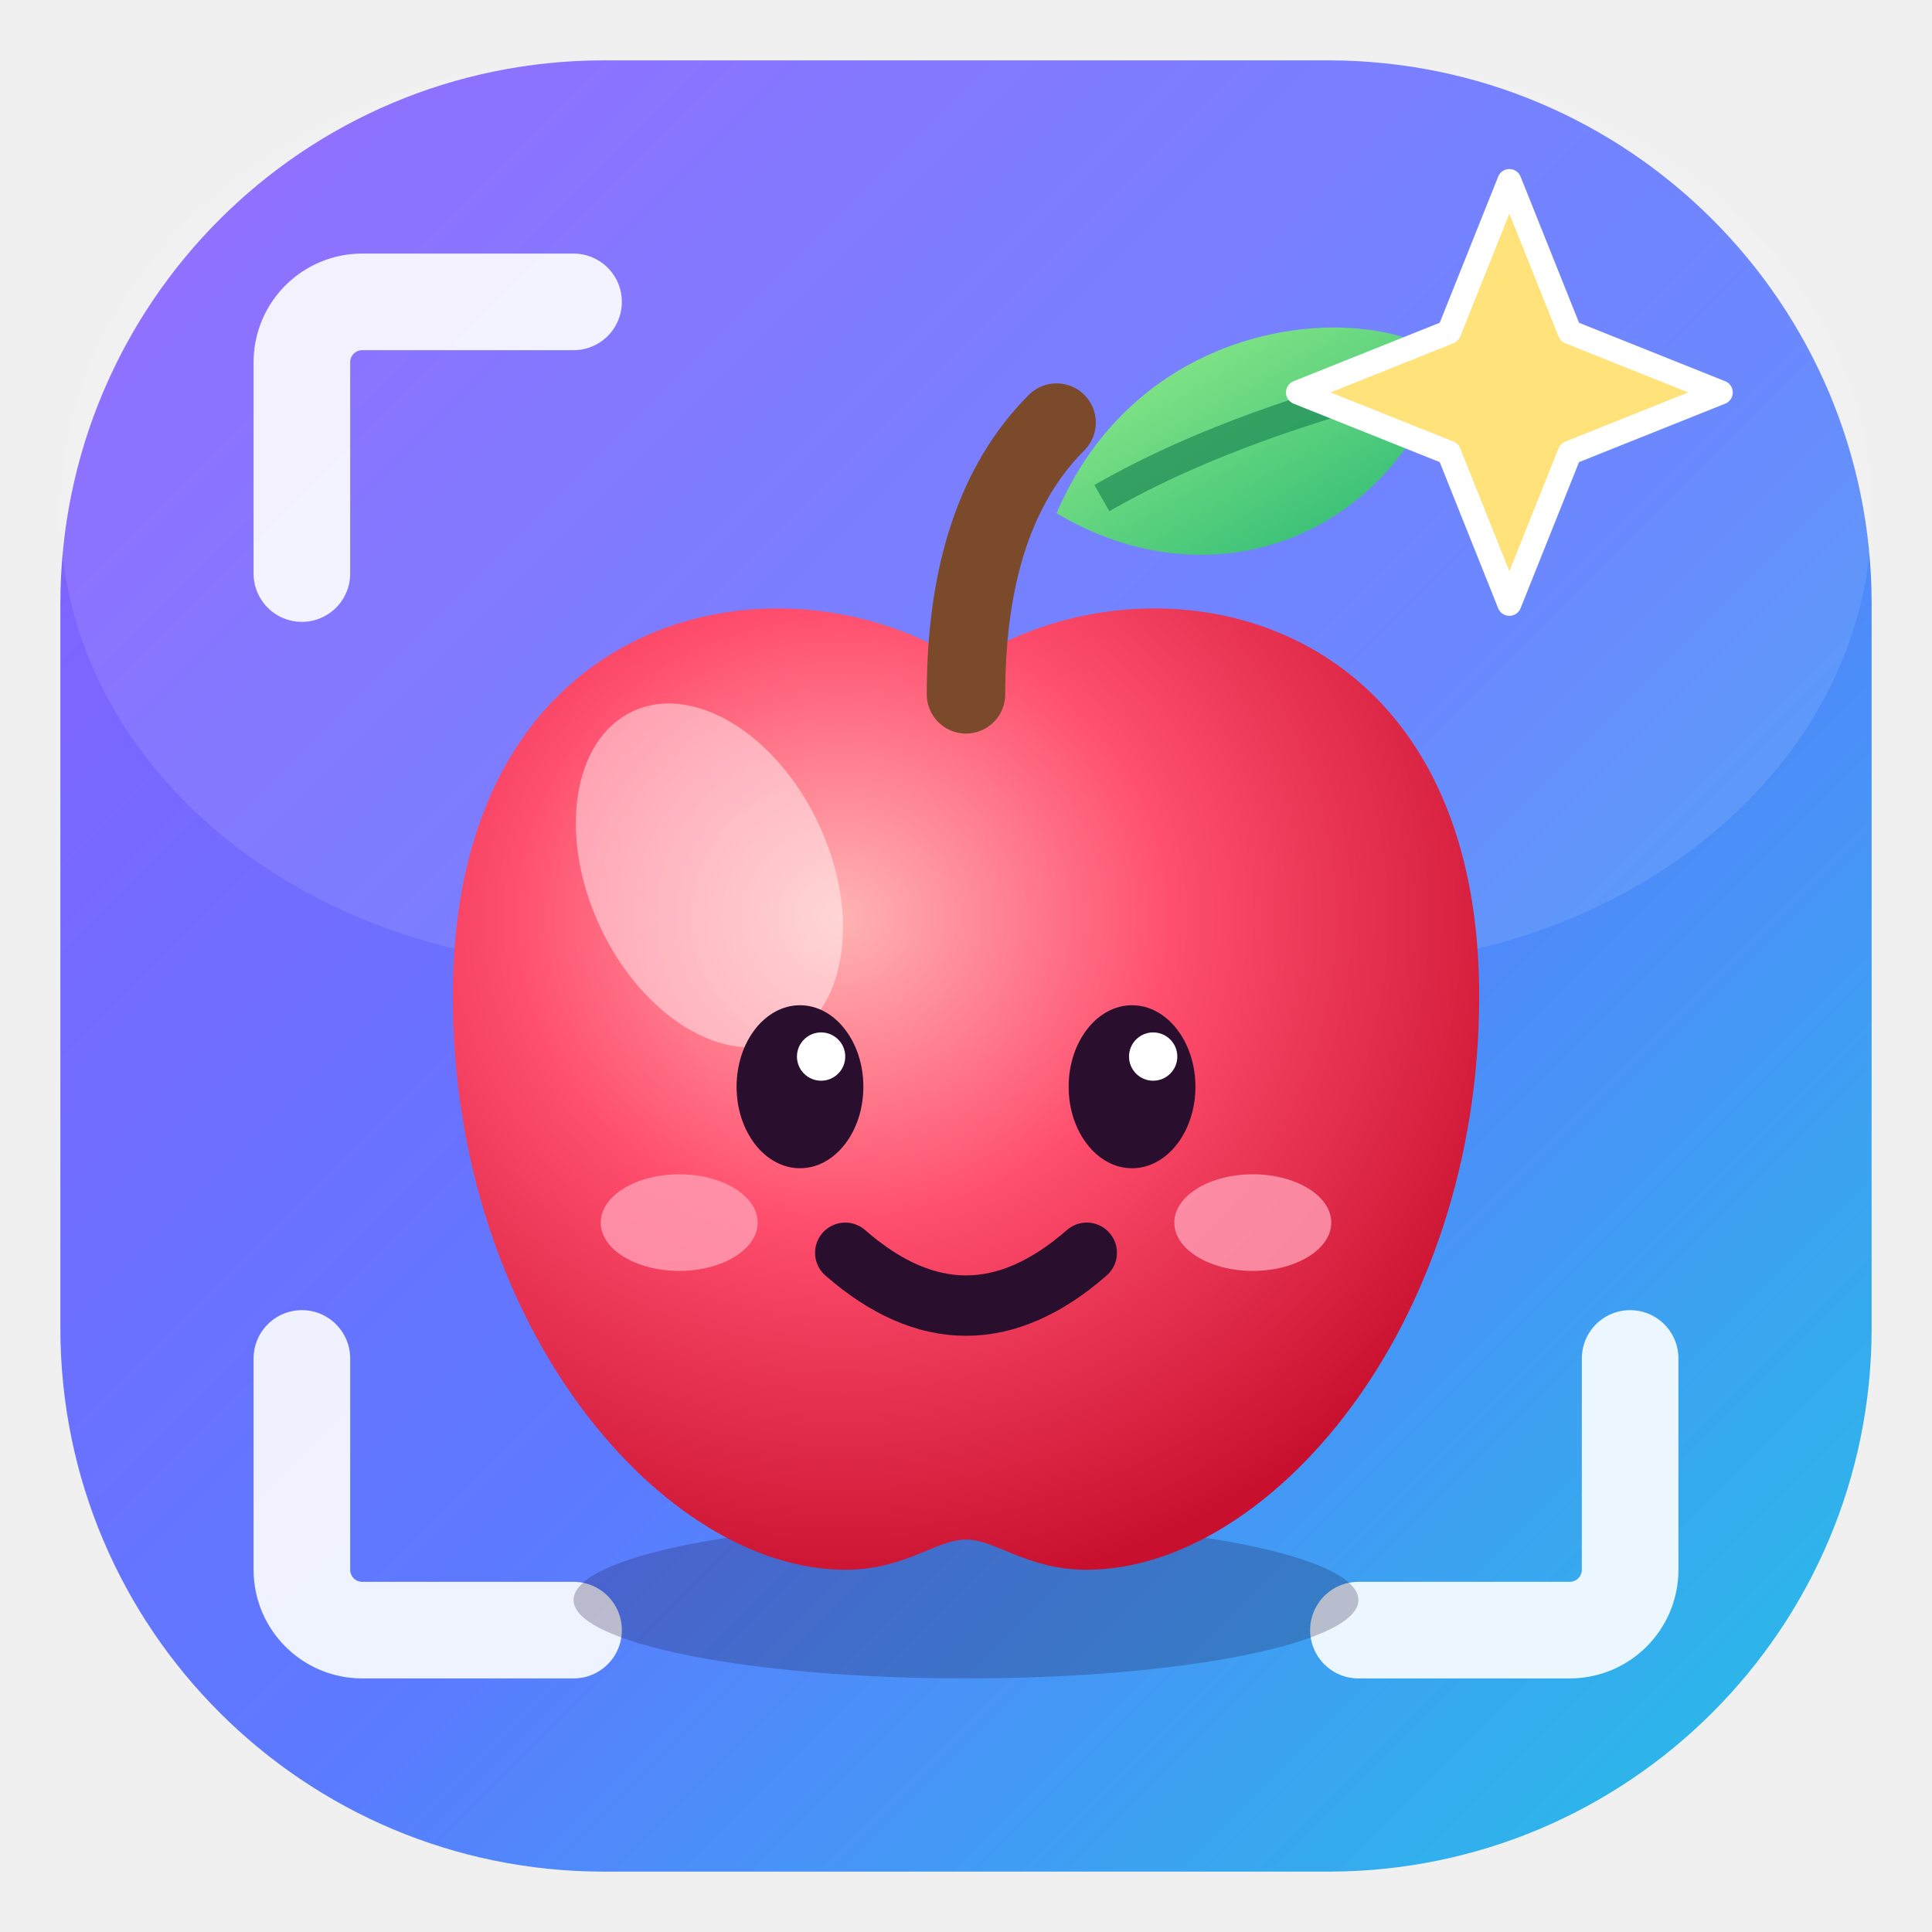
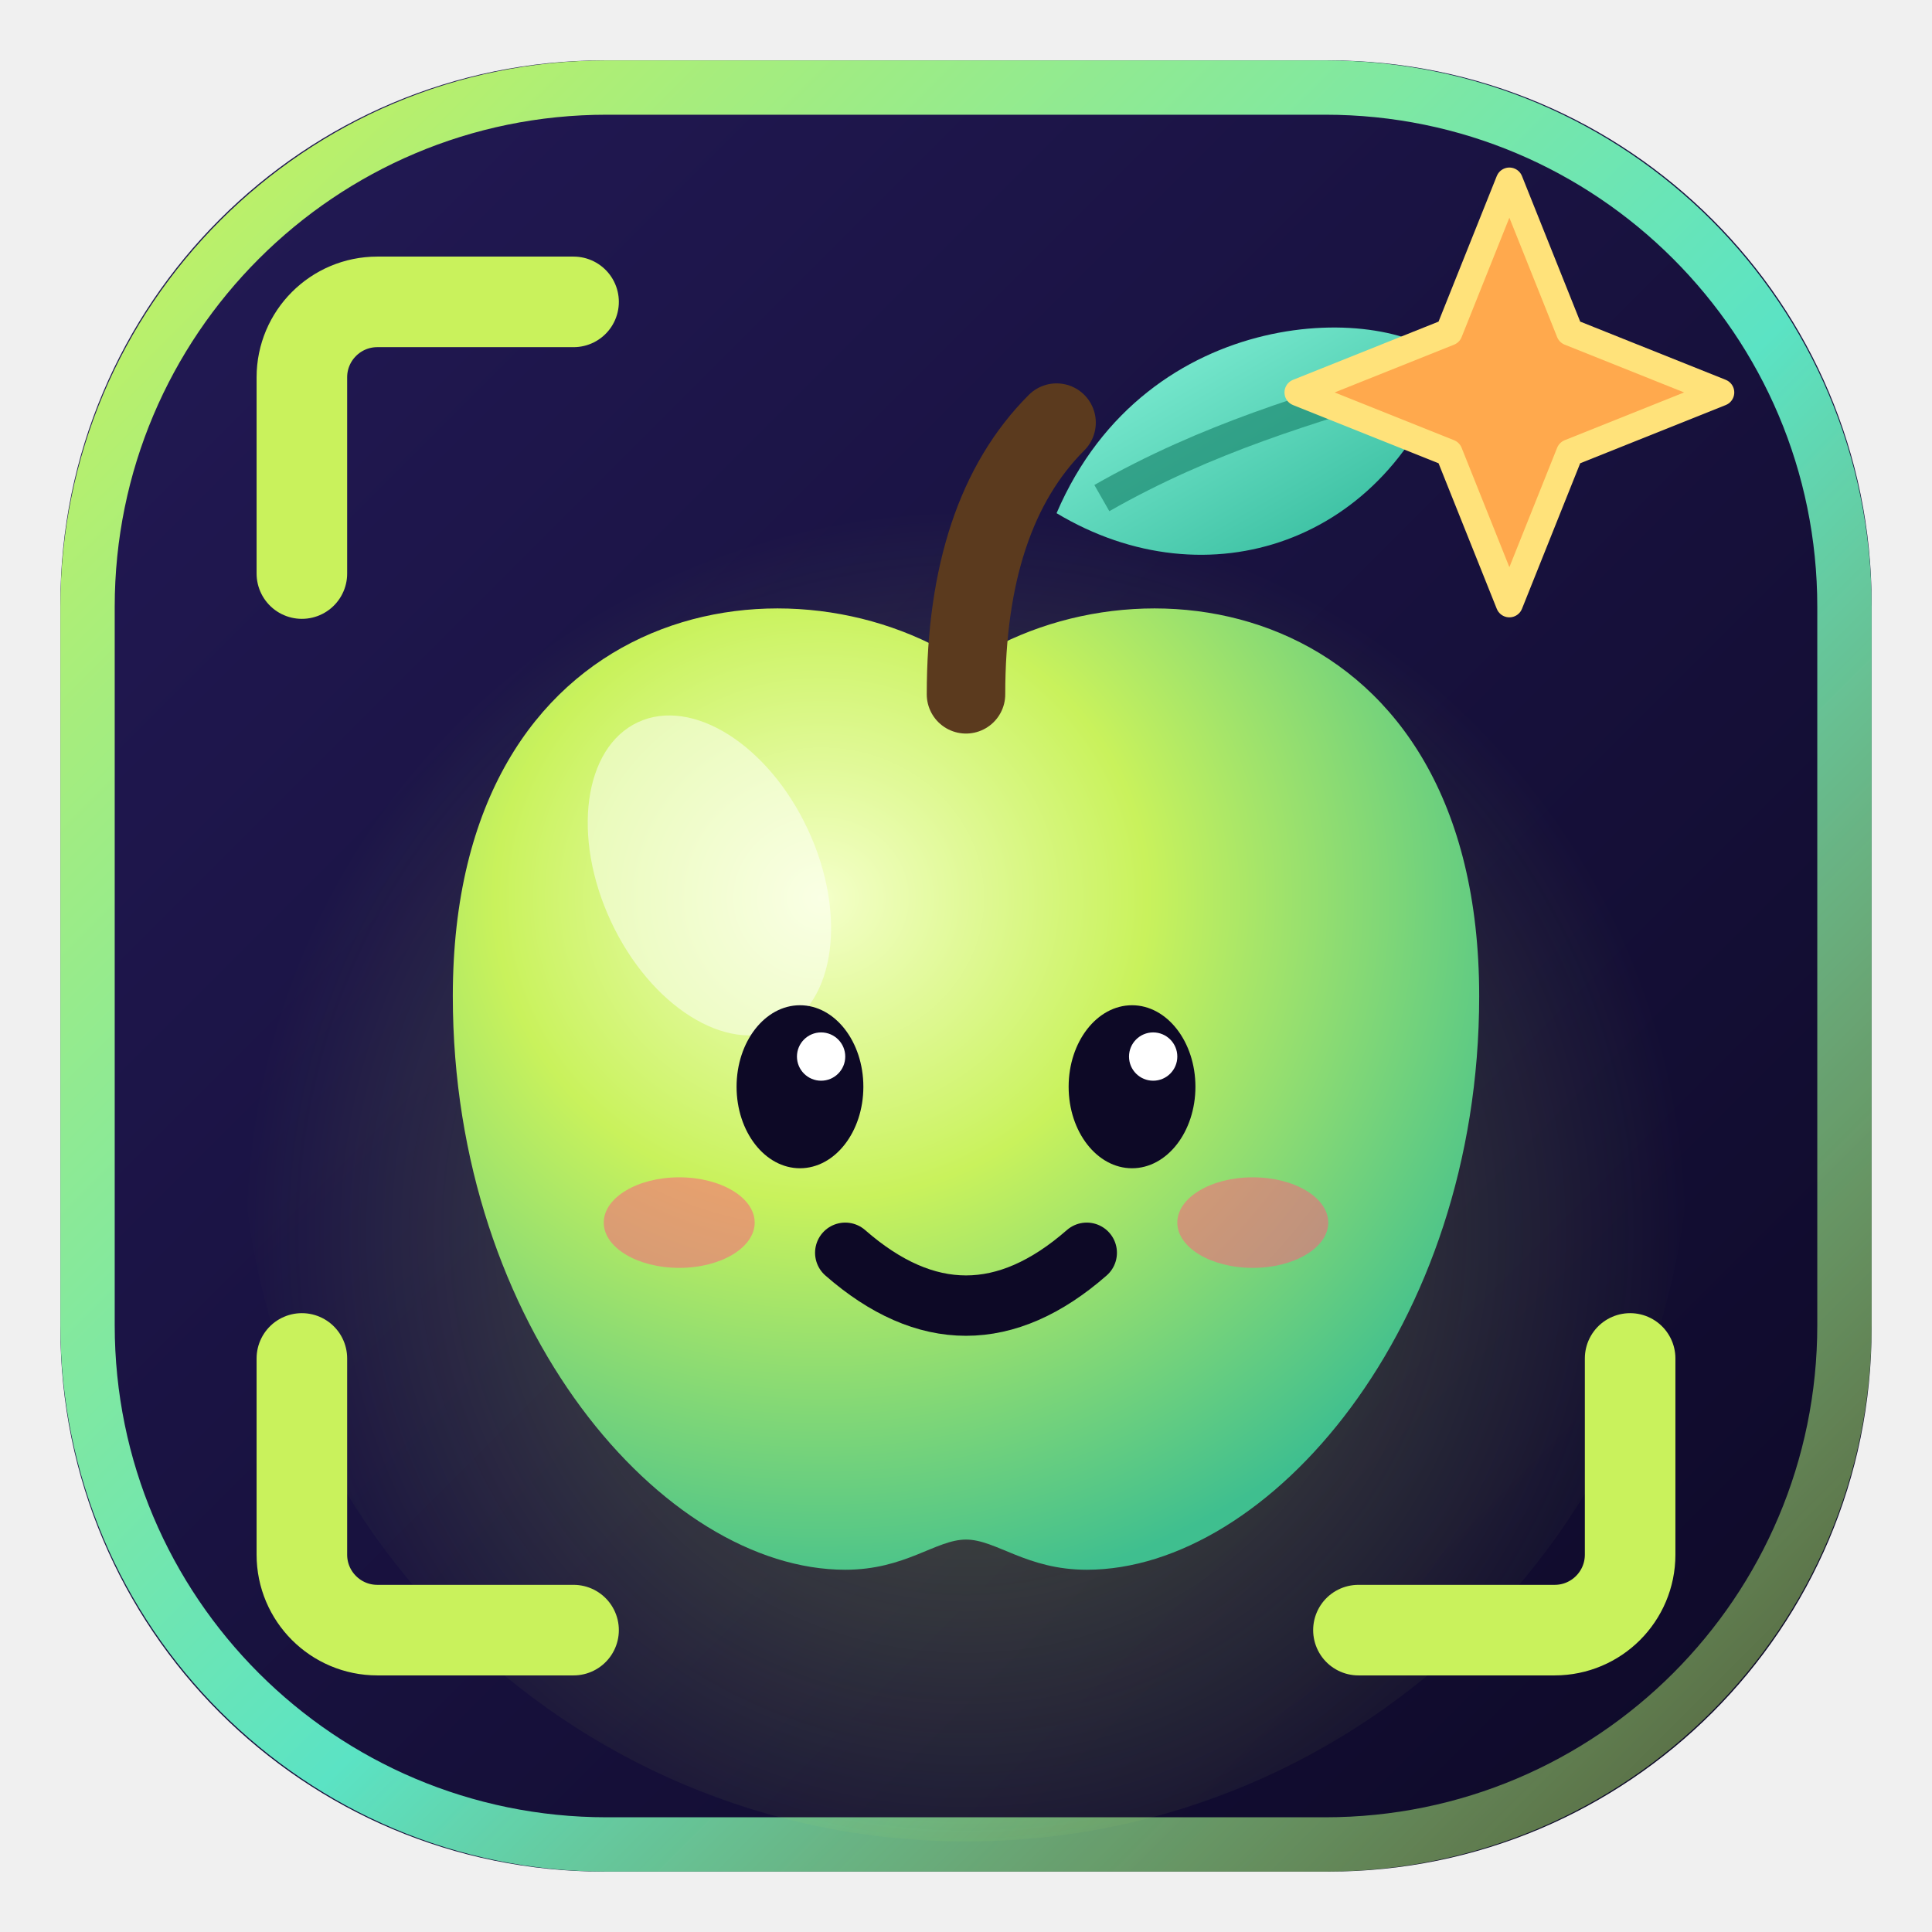
<svg xmlns="http://www.w3.org/2000/svg" viewBox="0 0 64 64">
  <defs>
-     <linearGradient id="bg" x1="0" y1="0" x2="1" y2="1">
-       <stop offset="0" stop-color="#8B5CFF" />
-       <stop offset=".55" stop-color="#5B7BFF" />
-       <stop offset="1" stop-color="#22C3E6" />
+     <linearGradient id="tile" x1="0" y1="0" x2="1" y2="1">
+       <stop offset="0" stop-color="#231A57" />
+       <stop offset="1" stop-color="#0D0926" />
    </linearGradient>
-     <radialGradient id="fruit" cx="38%" cy="32%" r="72%">
-       <stop offset="0" stop-color="#FFB3B3" />
-       <stop offset=".45" stop-color="#FF4D6D" />
-       <stop offset="1" stop-color="#C8102E" />
+     <linearGradient id="rim" x1="0" y1="0" x2="1" y2="1">
+       <stop offset="0" stop-color="#C9F25C" />
+       <stop offset=".55" stop-color="#5BE3C4" />
+       <stop offset="1" stop-color="#C9F25C" stop-opacity=".35" />
+     </linearGradient>
+     <radialGradient id="fruit" cx="36%" cy="30%" r="75%">
+       <stop offset="0" stop-color="#F4FFC9" />
+       <stop offset=".42" stop-color="#C9F25C" />
+       <stop offset="1" stop-color="#3FBF8F" />
    </radialGradient>
    <linearGradient id="leaf" x1="0" y1="0" x2="1" y2="1">
-       <stop offset="0" stop-color="#9BF08A" />
-       <stop offset="1" stop-color="#22B573" />
+       <stop offset="0" stop-color="#8BF5DC" />
+       <stop offset="1" stop-color="#2BB596" />
    </linearGradient>
+     <radialGradient id="glow" cx="50%" cy="58%" r="50%">
+       <stop offset="0" stop-color="#C9F25C" stop-opacity=".35" />
+       <stop offset="1" stop-color="#C9F25C" stop-opacity="0" />
+     </radialGradient>
    <style>
      .star { transform-origin: 50px 13px; animation: tw 2.4s ease-in-out infinite; }
      .eye { transform-box: fill-box; transform-origin: center; animation: blink 4.5s infinite; }
-       @keyframes tw { 0%, 100% { transform: scale(.75) rotate(0deg); opacity: .8; } 50% { transform: scale(1.15) rotate(20deg); opacity: 1; } }
+       @keyframes tw { 0%, 100% { transform: scale(.75) rotate(0deg); opacity: .85; } 50% { transform: scale(1.15) rotate(20deg); opacity: 1; } }
      @keyframes blink { 0%, 92%, 100% { transform: scaleY(1); } 95% { transform: scaleY(.1); } }
      @media (prefers-reduced-motion: reduce) { .star, .eye { animation: none; } }
    </style>
  </defs>
-   <rect x="2" y="2" width="60" height="60" rx="18" fill="url(#bg)" />
-   <rect x="2" y="2" width="60" height="30" rx="18" fill="#fff" opacity=".10" />
-   <g fill="none" stroke="#fff" stroke-width="3.2" stroke-linecap="round" opacity=".9">
-     <path d="M10 19 V12 a2 2 0 0 1 2-2 H19" />
-     <path d="M45 10 H52 a2 2 0 0 1 2 2 V19" opacity="0" />
-     <path d="M10 45 V52 a2 2 0 0 0 2 2 H19" />
-     <path d="M54 45 V52 a2 2 0 0 1-2 2 H45" />
+   <rect x="2" y="2" width="60" height="60" rx="18" fill="url(#tile)" />
+   <rect x="2.9" y="2.9" width="58.2" height="58.2" rx="17.2" fill="none" stroke="url(#rim)" stroke-width="1.8" />
+   <circle cx="32" cy="37" r="24" fill="url(#glow)" />
+   <g fill="none" stroke="#C9F25C" stroke-width="3" stroke-linecap="round">
+     <path d="M10 19 V12.5 a2.5 2.5 0 0 1 2.5-2.5 H19" />
+     <path d="M10 45 V51.5 a2.5 2.5 0 0 0 2.5 2.5 H19" />
+     <path d="M54 45 V51.5 a2.5 2.5 0 0 1-2.5 2.5 H45" />
  </g>
-   <ellipse cx="32" cy="53" rx="13" ry="2.6" fill="#1B1240" opacity=".25" />
  <path d="M32 22 C26 18 15 20 15 33 C15 44 22 52 28 52 C30 52 31 51 32 51 C33 51 34 52 36 52 C42 52 49 44 49 33 C49 20 38 18 32 22 Z" fill="url(#fruit)" />
-   <ellipse cx="23.5" cy="29" rx="4" ry="6" fill="#fff" opacity=".45" transform="rotate(-25 23.5 29)" />
-   <path d="M32 23 C32 19 33 16 35 14" stroke="#7A4A2A" stroke-width="2.6" stroke-linecap="round" fill="none" />
+   <ellipse cx="23.5" cy="29" rx="3.6" ry="5.6" fill="#fff" opacity=".5" transform="rotate(-25 23.5 29)" />
+   <path d="M32 23 C32 19 33 16 35 14" stroke="#5B3A1E" stroke-width="2.6" stroke-linecap="round" fill="none" />
  <path d="M35 17 C38 10 46 10 48 12 C46 18 40 20 35 17 Z" fill="url(#leaf)" />
-   <path d="M36.5 16.5 C40 14.5 43.5 13.5 46.5 12.6" stroke="#1E8A55" stroke-width="1" fill="none" opacity=".7" />
-   <ellipse class="eye" cx="26.5" cy="36" rx="2.1" ry="2.7" fill="#2A0E2E" />
-   <ellipse class="eye" cx="37.5" cy="36" rx="2.1" ry="2.7" fill="#2A0E2E" />
+   <path d="M36.5 16.5 C40 14.5 43.5 13.5 46.5 12.6" stroke="#1E8A72" stroke-width="1" fill="none" opacity=".7" />
+   <ellipse class="eye" cx="26.5" cy="36" rx="2.1" ry="2.7" fill="#0D0926" />
+   <ellipse class="eye" cx="37.5" cy="36" rx="2.1" ry="2.7" fill="#0D0926" />
  <circle cx="27.2" cy="35" r=".8" fill="#fff" />
  <circle cx="38.2" cy="35" r=".8" fill="#fff" />
-   <path d="M28 41.5 Q32 45 36 41.5" stroke="#2A0E2E" stroke-width="2" stroke-linecap="round" fill="none" />
-   <ellipse cx="22.5" cy="40.5" rx="2.6" ry="1.6" fill="#FF9FB5" opacity=".8" />
-   <ellipse cx="41.5" cy="40.5" rx="2.6" ry="1.6" fill="#FF9FB5" opacity=".8" />
-   <path class="star" d="M50 6 L52 11 L57 13 L52 15 L50 20 L48 15 L43 13 L48 11 Z" fill="#FFE27A" stroke="#fff" stroke-width=".8" stroke-linejoin="round" />
+   <path d="M28 41.5 Q32 45 36 41.5" stroke="#0D0926" stroke-width="2" stroke-linecap="round" fill="none" />
+   <ellipse cx="22.5" cy="40.5" rx="2.5" ry="1.5" fill="#FF5F7E" opacity=".55" />
+   <ellipse cx="41.5" cy="40.5" rx="2.5" ry="1.5" fill="#FF5F7E" opacity=".55" />
+   <path class="star" d="M50 6 L52 11 L57 13 L52 15 L50 20 L48 15 L43 13 L48 11 Z" fill="#FFA94D" stroke="#FFE27A" stroke-width=".9" stroke-linejoin="round" />
</svg>
